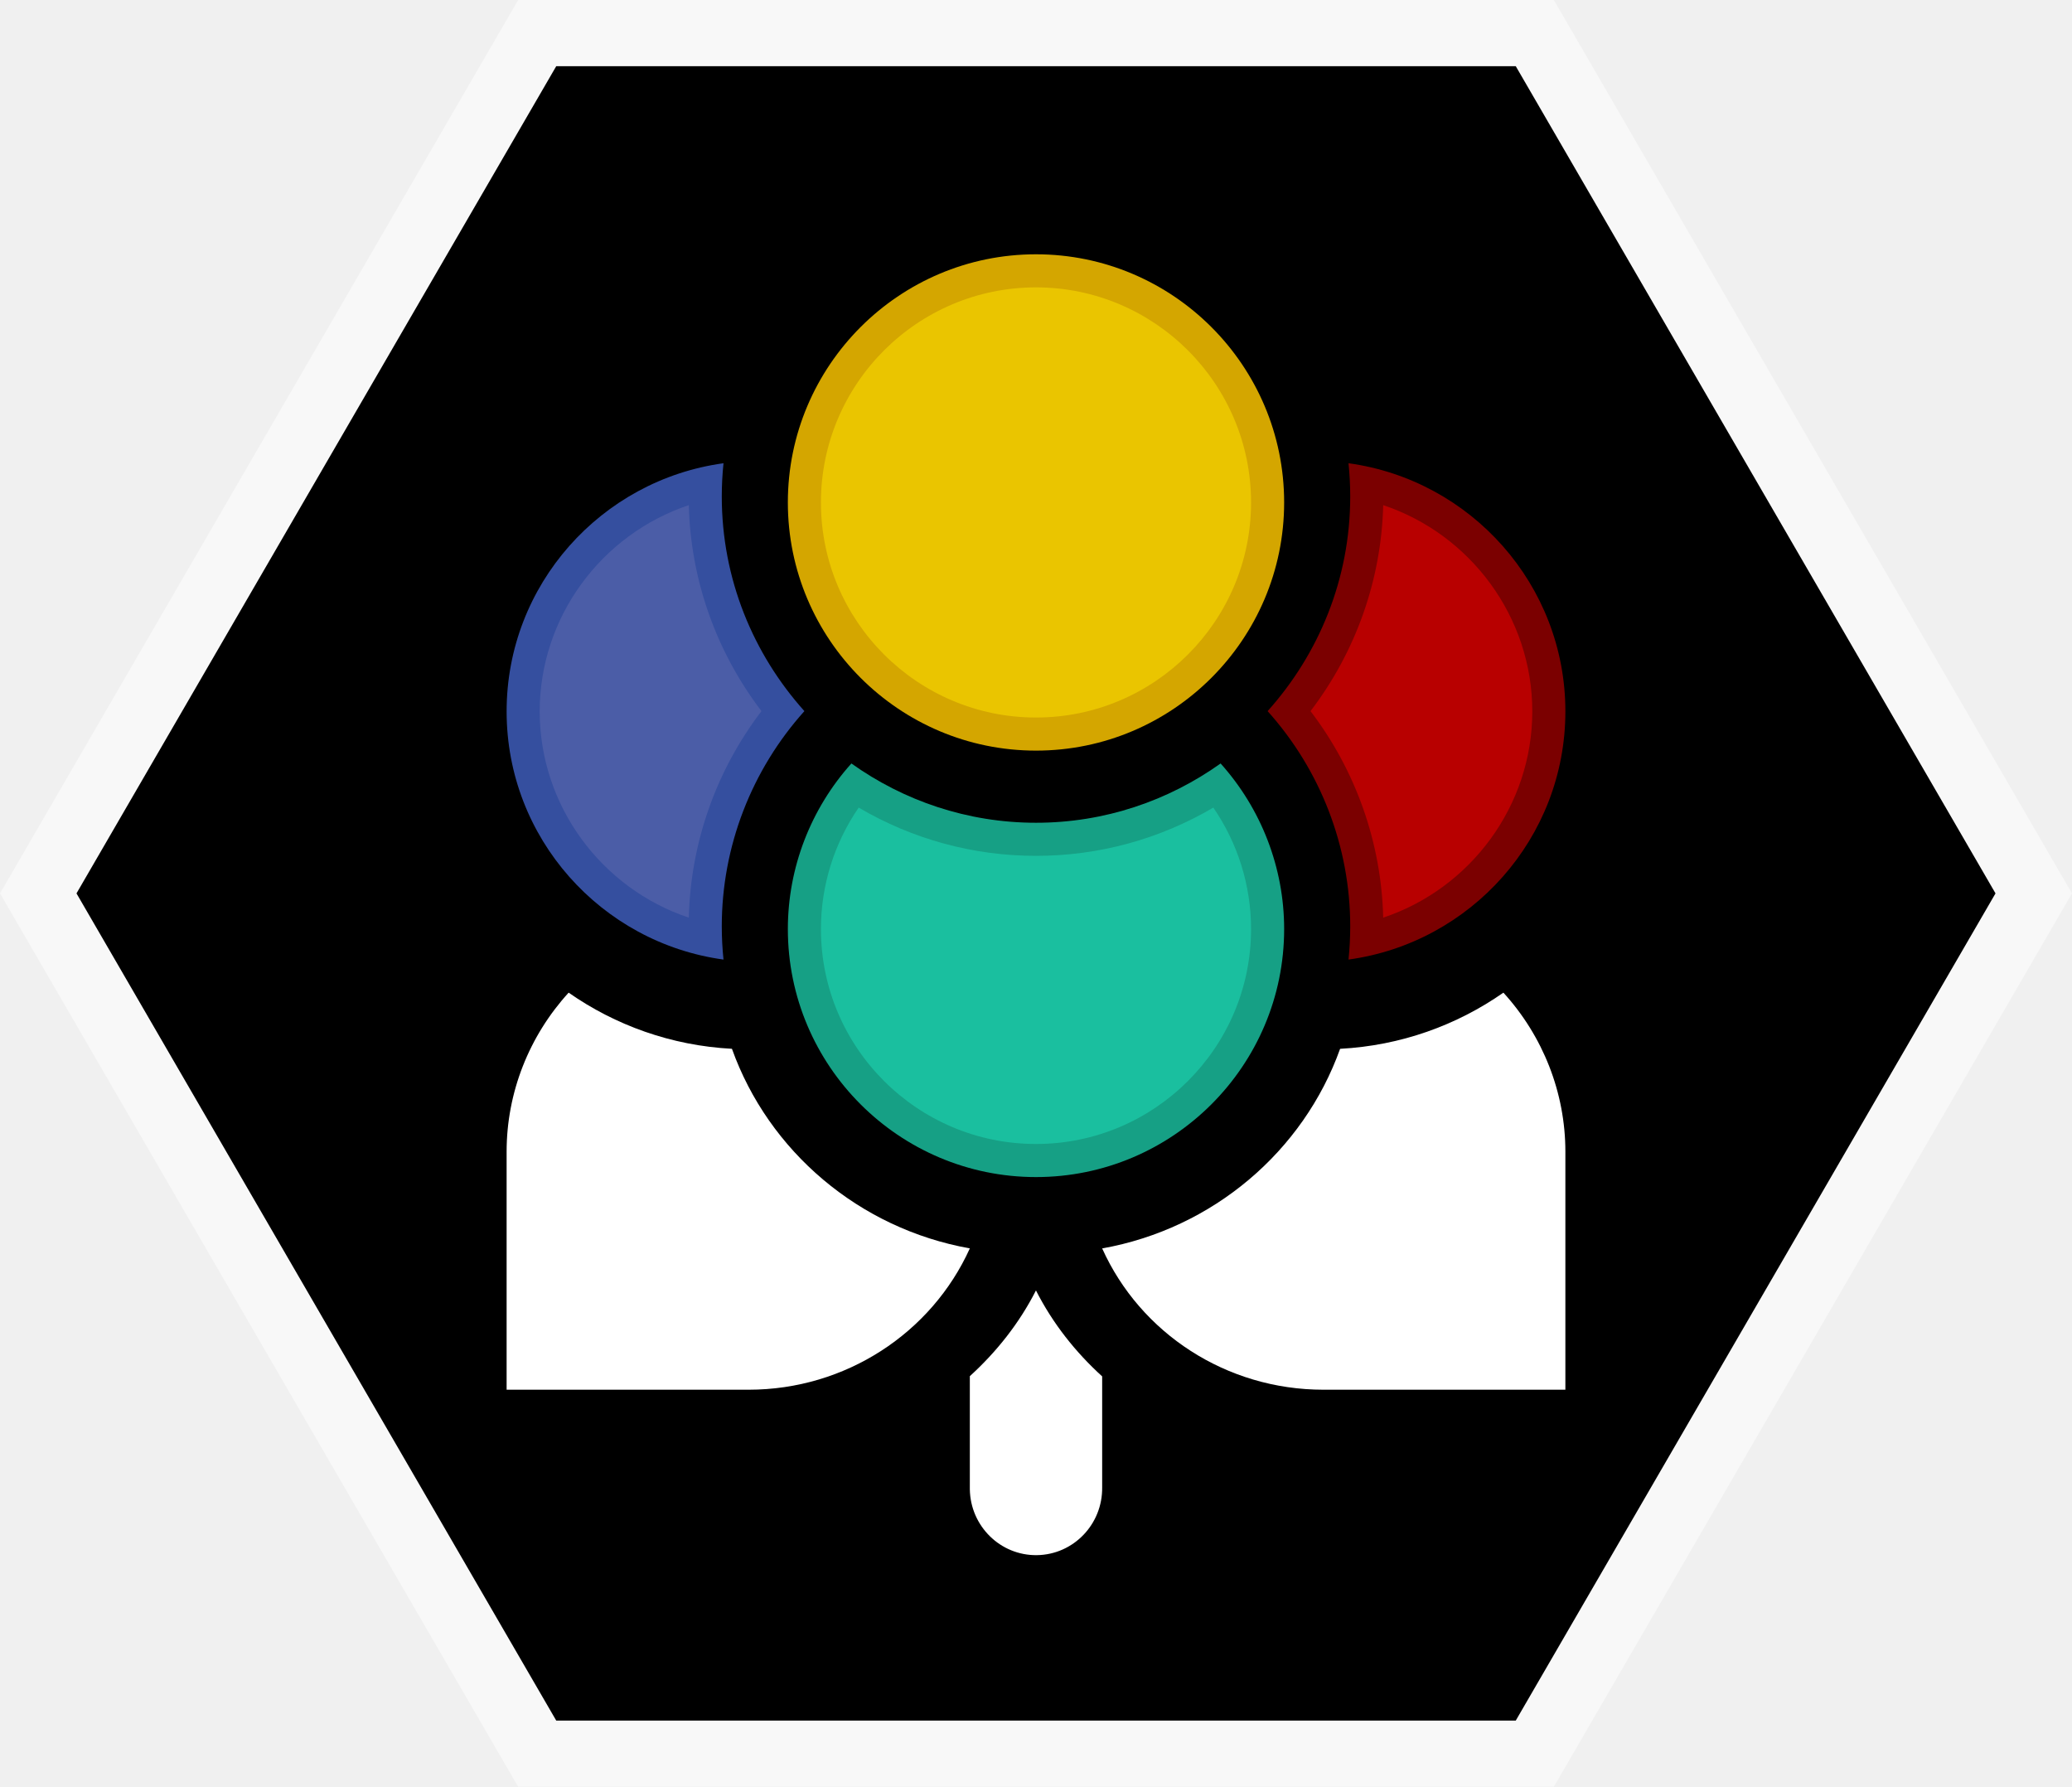
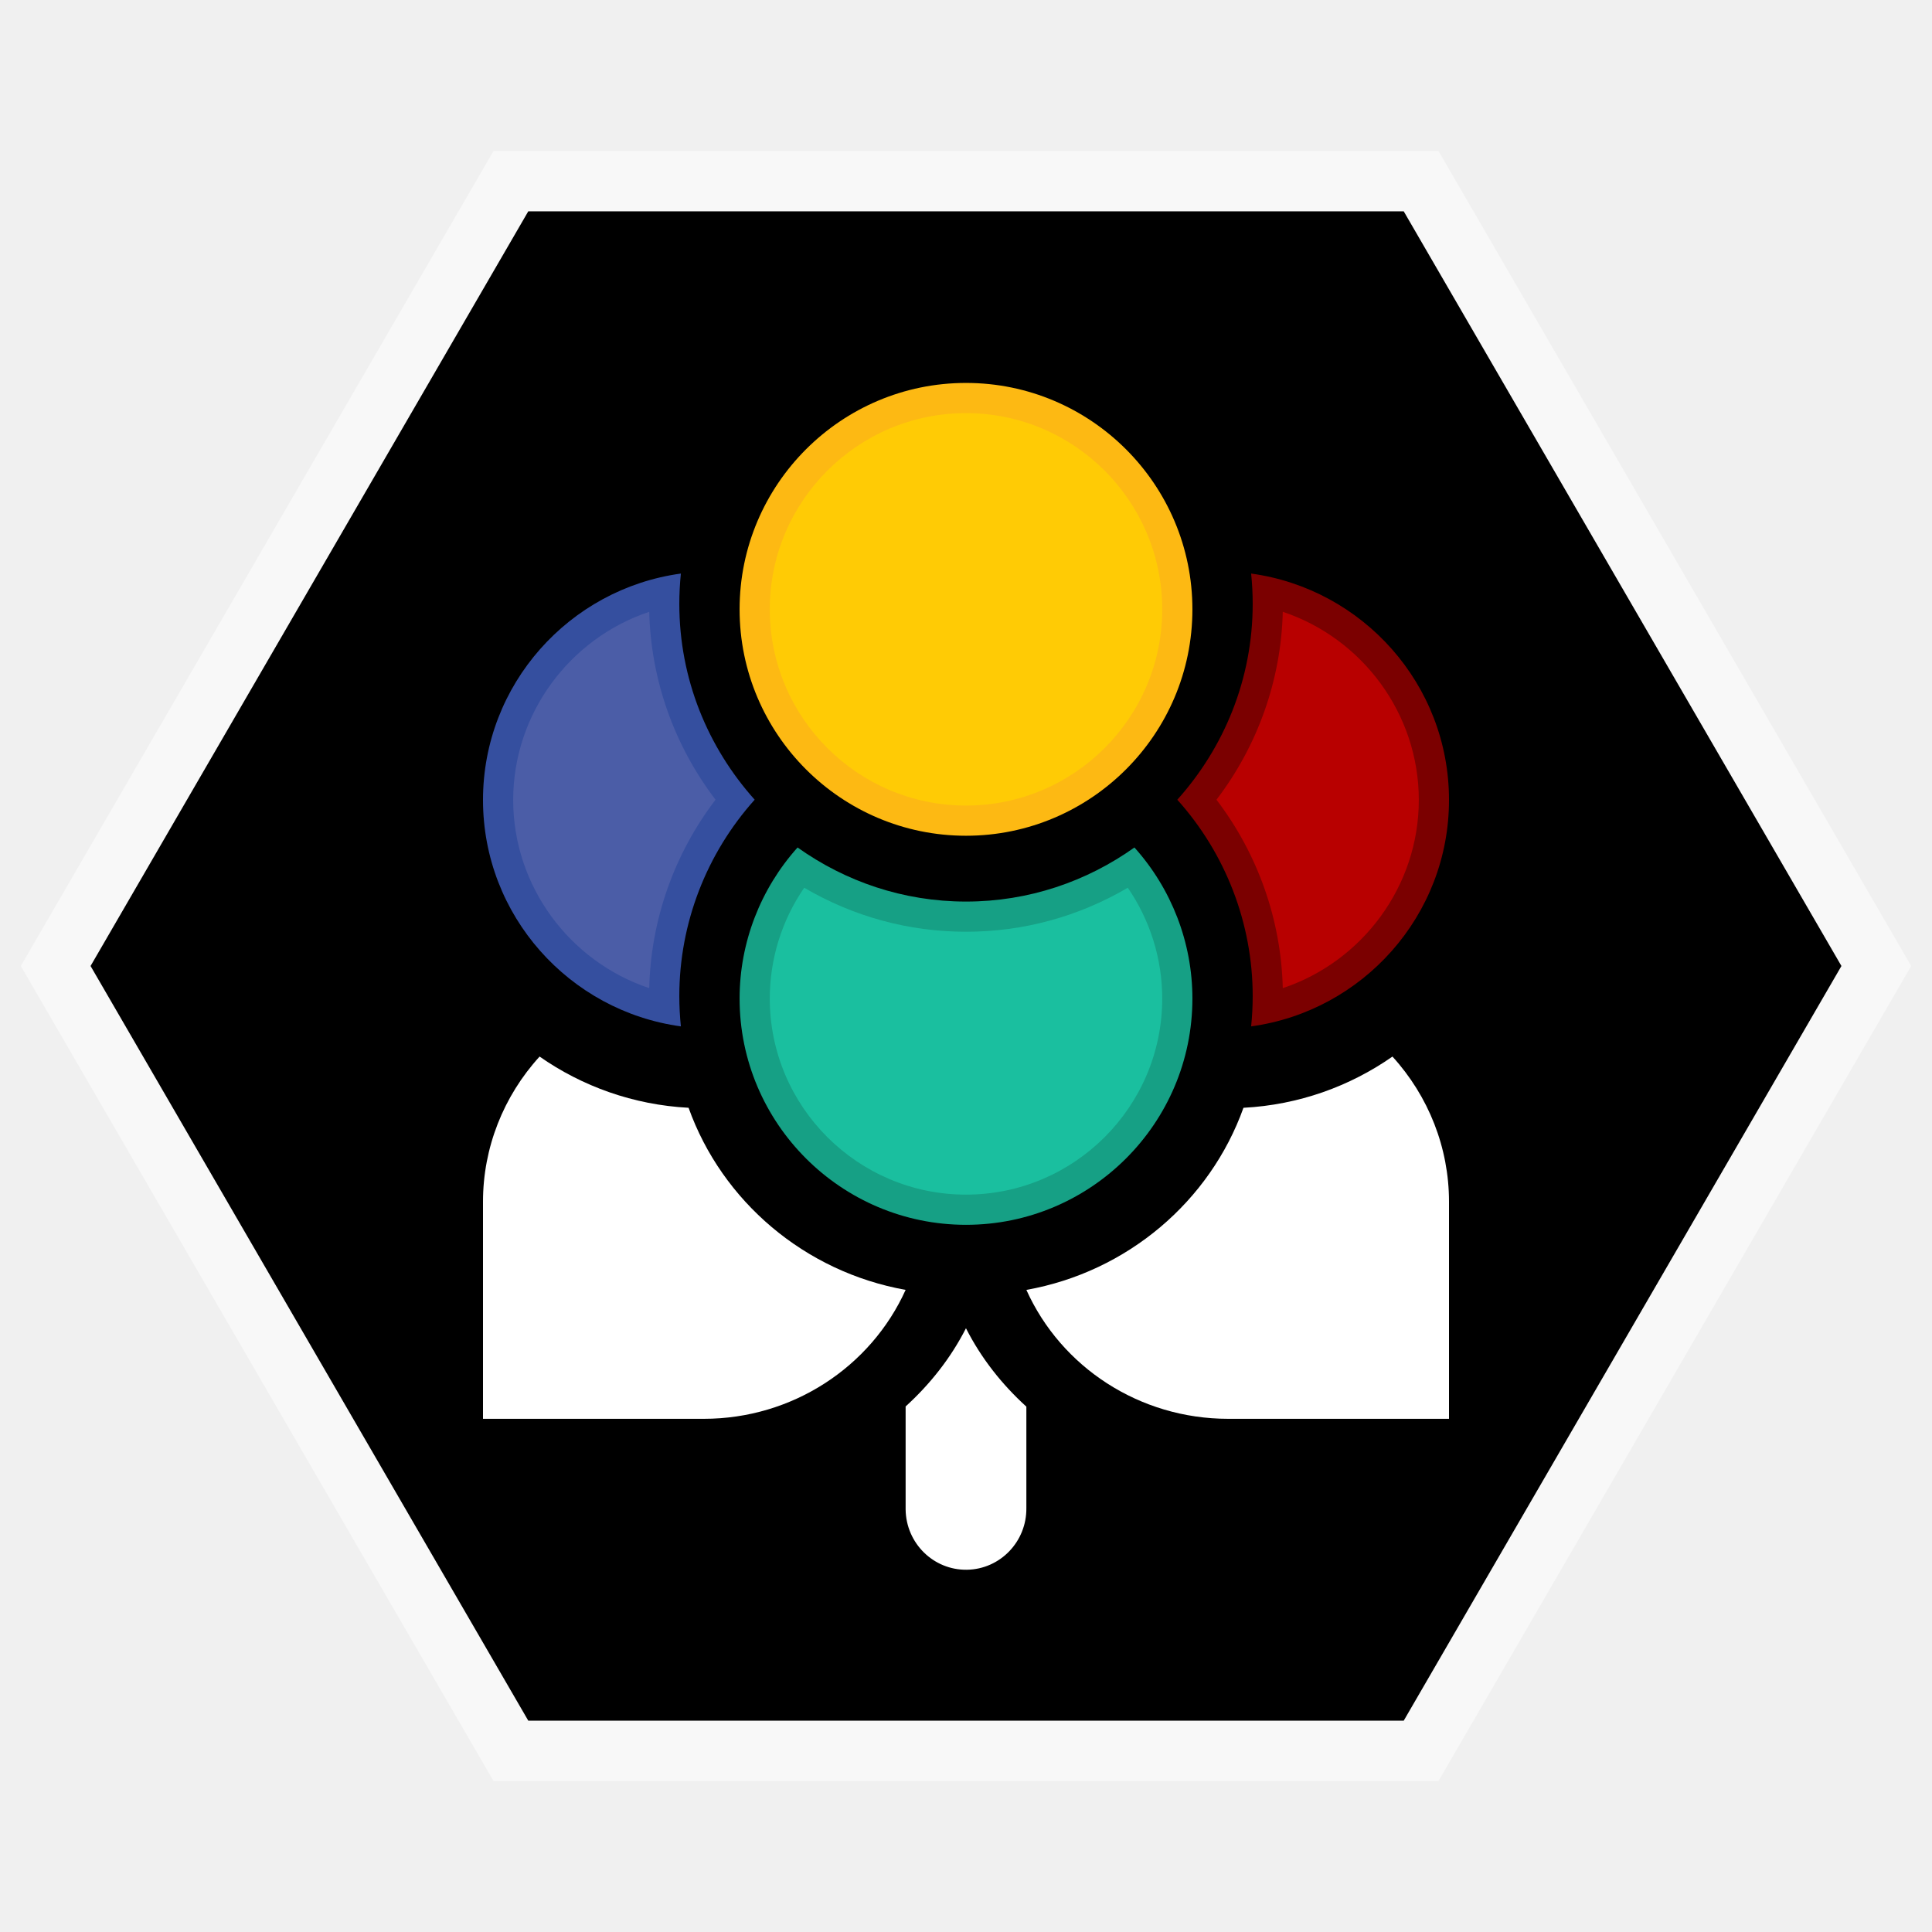
- <svg xmlns="http://www.w3.org/2000/svg" viewBox="0 0 333.994 288" height="288" width="333.994" xml:space="preserve" id="svg2" version="1.1">
-   <defs id="defs6">
-     <clipPath id="clipPath18" clipPathUnits="userSpaceOnUse">
-       <path id="path16" d="M 0,256 H 256 V 0 H 0 Z" />
-     </clipPath>
-     <clipPath id="clipPath26" clipPathUnits="userSpaceOnUse">
-       <path id="path24" d="M 2.752,236 H 253.248 V 20 H 2.752 Z" />
-     </clipPath>
-     <clipPath id="clipPath46" clipPathUnits="userSpaceOnUse">
-       <path id="path44" d="M 0,256 H 256 V 0 H 0 Z" />
-     </clipPath>
-   </defs>
-   <g transform="matrix(1.333333,0,0,-1.333333,-3.669867,314.6667)" id="g10">
-     <g id="g12">
-       <g clip-path="url(#clipPath18)" id="g14">
-         <g id="g20">
-           <g id="g22" />
-           <g id="g34">
-             <g style="opacity:0.5" id="g32" clip-path="url(#clipPath26)">
-               <g id="g30" transform="translate(190.6084,236)">
-                 <path id="path28" style="fill:#ffffff;fill-opacity:1;fill-rule:nonzero;stroke:none" d="m 0,0 h -4.608 -116 -4.609 l -2.312,-3.986 -58,-100 -2.327,-4.014 2.327,-4.014 58,-100 2.312,-3.986 h 4.609 116 H 0 l 2.312,3.986 58,100 2.328,4.014 -2.328,4.014 -58,100 z" />
-               </g>
-             </g>
-           </g>
-         </g>
-       </g>
-     </g>
-     <g transform="translate(186,228)" id="g36">
-       <path id="path38" style="fill:#000000;fill-opacity:1;fill-rule:nonzero;stroke:none" d="m 0,0 h -116 l -58,-100 58,-100 H 0 l 58,100 z" />
-     </g>
-     <g id="g40">
-       <g clip-path="url(#clipPath46)" id="g42">
-         <g transform="translate(127.9956,80)" id="g48">
-           <path id="path50" style="fill:#ffffff;fill-opacity:1;fill-rule:nonzero;stroke:none" d="m 0,0 c -2.021,-3.973 -4.777,-7.436 -7.995,-10.362 v -13.434 c -0.001,-0.077 -0.001,-0.152 0,-0.229 0.063,-4.467 3.695,-8.038 8.112,-7.974 4.419,0.062 7.949,3.735 7.886,8.203 v 13.408 C 4.78,-7.458 2.022,-3.985 0,0" />
-         </g>
-         <g transform="translate(150.3184,143.7056)" id="g52">
-           <path id="path54" style="fill:#16a085;fill-opacity:1;fill-rule:nonzero;stroke:none" d="m 0,0 c -6.308,-4.494 -14,-7.167 -22.318,-7.167 -8.32,0 -16.011,2.673 -22.319,7.167 -4.911,-5.474 -7.681,-12.596 -7.681,-20.017 0,-16.533 13.457,-29.983 30,-29.983 16.542,0 30,13.45 30,29.983 C 7.682,-12.593 4.91,-5.473 0,0" />
-         </g>
-         <g transform="translate(149.4365,138.3711)" id="g56">
-           <path id="path58" style="fill:#1abf9f;fill-opacity:1;fill-rule:nonzero;stroke:none" d="m 0,0 c 2.961,-4.31 4.563,-9.415 4.563,-14.683 0,-14.327 -11.664,-25.983 -26,-25.983 -14.336,0 -26,11.656 -26,25.983 0,5.268 1.603,10.373 4.564,14.683 6.513,-3.827 13.851,-5.833 21.436,-5.833 7.585,0 14.924,2.007 21.437,5.833" />
-         </g>
-         <g transform="translate(90.2202,180)" id="g60">
-           <path id="path62" style="fill:#354f9f;fill-opacity:1;fill-rule:nonzero;stroke:none" d="m 0,0 c -14.784,-2.022 -26.22,-14.687 -26.22,-30 0,-15.313 11.436,-27.978 26.22,-30 -0.136,1.321 -0.208,2.66 -0.208,4.017 0,9.646 3.603,18.904 9.988,26.018 -6.188,6.9 -9.988,15.979 -9.988,25.948 0,1.356 0.072,2.696 0.208,4.017" />
-         </g>
-         <g transform="translate(86.0259,174.9336)" id="g64">
-           <path id="path66" style="fill:#4b5da7;fill-opacity:1;fill-rule:nonzero;stroke:none" d="M 0,0 C 0.222,-9.014 3.302,-17.708 8.786,-24.898 3.301,-32.091 0.221,-40.809 0,-49.867 c -10.549,3.52 -18.026,13.511 -18.026,24.933 0,11.423 7.477,21.414 18.026,24.934" />
-         </g>
-         <g transform="translate(165.7812,180)" id="g68">
-           <path id="path70" style="fill:#7b0000;fill-opacity:1;fill-rule:nonzero;stroke:none" d="m 0,0 c 0.136,-1.321 0.207,-2.661 0.207,-4.017 0,-9.97 -3.8,-19.05 -9.988,-25.95 6.385,-7.112 9.988,-16.366 9.988,-26.016 0,-1.357 -0.071,-2.696 -0.207,-4.017 14.782,2.022 26.219,14.687 26.219,30 0,15.313 -11.437,27.978 -26.219,30" />
-         </g>
-         <g transform="translate(169.9756,174.9336)" id="g72">
-           <path id="path74" style="fill:#b80000;fill-opacity:1;fill-rule:nonzero;stroke:none" d="M 0,0 C 10.548,-3.52 18.024,-13.511 18.024,-24.934 18.024,-36.356 10.548,-46.347 0,-49.867 -0.222,-40.81 -3.302,-32.092 -8.787,-24.9 -3.303,-17.709 -0.223,-9.015 0,0" />
-         </g>
-         <g transform="translate(91.2402,109.2129)" id="g76">
-           <path id="path78" style="fill:#ffffff;fill-opacity:1;fill-rule:nonzero;stroke:none" d="M 0,0 C -7.331,0.386 -14.106,2.849 -19.742,6.787 -24.536,1.533 -27.24,-5.309 -27.24,-12.435 V -41.213 H 2.023 c 11.704,0 22.107,6.837 26.737,17.084 C 15.371,-21.737 4.431,-12.383 0,0" />
-         </g>
-         <g transform="translate(128,205.2593)" id="g80">
-           <path id="path82" style="fill:#d4a600;fill-opacity:1;fill-rule:nonzero;stroke:none" d="m 0,0 c -16.542,0 -30,-13.458 -30,-30 0,-16.542 13.458,-30 30,-30 16.542,0 30,13.458 30,30 C 30,-13.458 16.542,0 0,0" />
-         </g>
-         <g transform="translate(128,201.2593)" id="g84">
-           <path id="path86" style="fill:#eac500;fill-opacity:1;fill-rule:nonzero;stroke:none" d="m 0,0 c 14.336,0 26,-11.664 26,-26 0,-14.336 -11.664,-26 -26,-26 -14.336,0 -26,11.664 -26,26 0,14.336 11.664,26 26,26" />
-         </g>
-         <g transform="translate(164.7646,109.2109)" id="g88">
-           <path id="path90" style="fill:#ffffff;fill-opacity:1;fill-rule:nonzero;stroke:none" d="m 0,0 c -4.431,-12.385 -15.373,-21.742 -28.765,-24.13 4.619,-10.257 15.004,-17.081 26.744,-17.081 h 29.256 v 28.777 c 0,7.121 -2.702,13.969 -7.493,19.223 C 14.107,2.85 7.331,0.386 0,0" />
-         </g>
-       </g>
-     </g>
+ <svg xmlns="http://www.w3.org/2000/svg" version="1.1" id="Layer_1" x="0px" y="0px" viewBox="0 0 256 256" style="enable-background:new 0 0 256 256;" xml:space="preserve">
+   <g>
+     <path style="opacity:0.5;fill:#FFFFFF;" d="M190.608,20H186H70h-4.608l-2.312,3.986l-58,100L2.752,128l2.328,4.014l58,100   L65.392,236H70h116h4.608l2.312-3.986l58-100l2.328-4.014l-2.328-4.014l-58-100L190.608,20L190.608,20z" />
+     <polygon points="186,28 70,28 12,128 70,228 186,228 244,128  " />
  </g>
+   <path style="fill:#FFFFFF;" d="M127.995,176c-2.022,3.972-4.777,7.436-7.995,10.362v13.434c-0.001,0.076-0.001,0.152,0,0.229  c0.063,4.467,3.695,8.037,8.112,7.974c4.418-0.063,7.949-3.736,7.886-8.203v-13.409C132.775,183.458,130.017,179.985,127.995,176z" />
+   <path style="fill:#16A085;" d="M150.318,112.295c-6.308,4.494-13.999,7.167-22.318,7.167s-16.01-2.673-22.318-7.167  C100.771,117.768,98,124.89,98,132.311c0,16.533,13.458,29.983,30,29.983c16.543,0,30-13.45,30-29.983  C158,124.888,155.229,117.767,150.318,112.295L150.318,112.295z" />
+   <path style="fill:#1ABF9F;" d="M149.436,117.629c2.961,4.31,4.564,9.415,4.564,14.682c0,14.327-11.664,25.983-26,25.983  c-14.336,0-26-11.656-26-25.983c0-5.267,1.602-10.372,4.563-14.682c6.513,3.826,13.851,5.833,21.437,5.833  S142.924,121.455,149.436,117.629" />
+   <path style="fill:#354F9F;" d="M90.22,76C75.437,78.022,64,90.687,64,106s11.437,27.978,26.22,30  c-0.136-1.321-0.207-2.66-0.207-4.017c0-9.646,3.603-18.904,9.987-26.018c-6.188-6.9-9.987-15.978-9.987-25.948  C90.013,78.66,90.084,77.321,90.22,76L90.22,76z" />
+   <path style="fill:#4B5DA7;" d="M86.026,81.066c0.222,9.014,3.303,17.708,8.786,24.898c-5.485,7.193-8.565,15.911-8.786,24.969  C75.477,127.413,68,117.423,68,106S75.477,84.586,86.026,81.066" />
+   <path style="fill:#7B0000;" d="M165.781,76c0.136,1.321,0.207,2.66,0.207,4.017c0,9.971-3.8,19.05-9.988,25.95  c6.384,7.112,9.988,16.367,9.988,26.017c0,1.356-0.071,2.696-0.207,4.017C180.564,133.978,192,121.314,192,106  S180.564,78.022,165.781,76L165.781,76z" />
+   <path style="fill:#B80000;" d="M169.975,81.066C180.524,84.587,188,94.577,188,106s-7.476,21.413-18.025,24.934  c-0.221-9.058-3.302-17.775-8.787-24.967C166.673,98.776,169.753,90.082,169.975,81.066" />
+   <path style="fill:#FFFFFF;" d="M91.24,146.787c-7.331-0.386-14.107-2.849-19.742-6.787C66.705,145.254,64,152.096,64,159.222V188  h29.263c11.704,0,22.107-6.837,26.737-17.084C106.611,168.524,95.671,159.17,91.24,146.787z" />
+   <path style="fill:#FDB913;" d="M128,50.741c-16.542,0-30,13.458-30,30c0,16.542,13.458,30,30,30c16.543,0,30-13.458,30-30  C158,64.198,144.542,50.741,128,50.741L128,50.741z" />
+   <path style="fill:#FFCB05;" d="M128,54.741c14.337,0,26,11.664,26,26s-11.664,26-26,26c-14.336,0-26-11.664-26-26  S113.663,54.741,128,54.741" />
+   <path style="fill:#FFFFFF;" d="M164.765,146.789c-4.431,12.385-15.373,21.742-28.765,24.13C140.619,181.176,151.004,188,162.743,188  H192v-28.777c0-7.121-2.702-13.969-7.493-19.223C178.872,143.94,172.096,146.403,164.765,146.789z" />
</svg>
